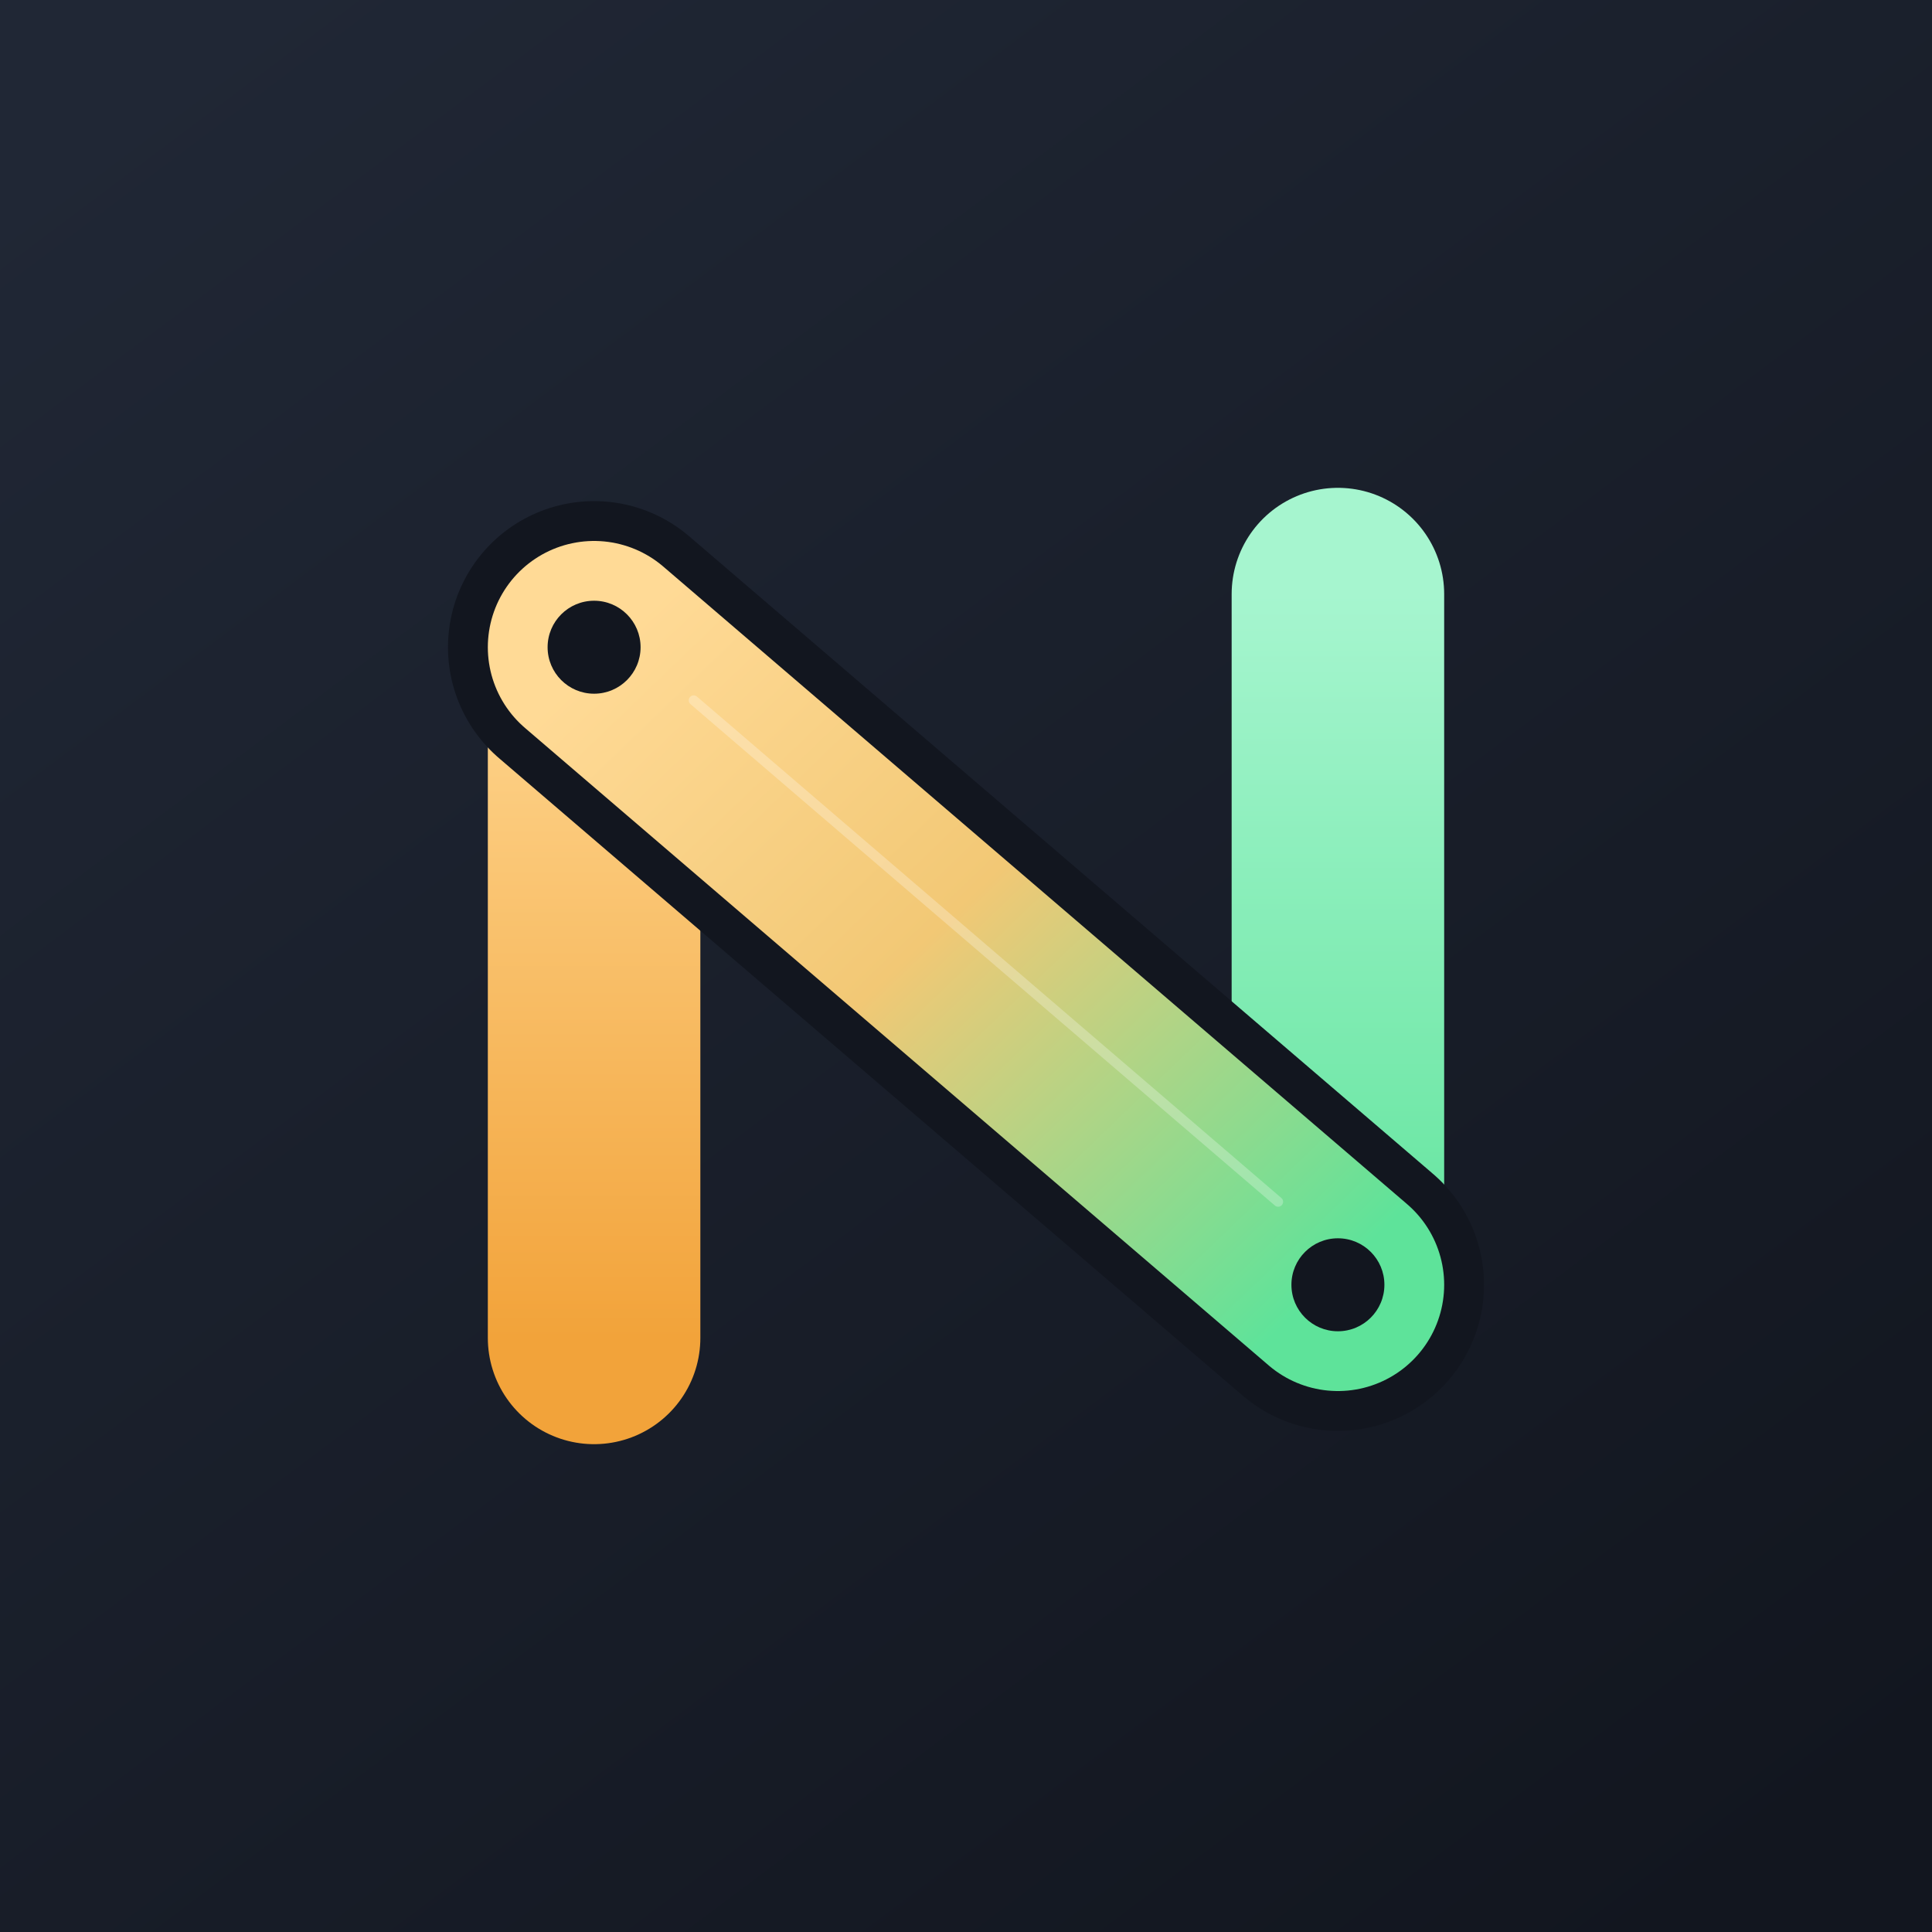
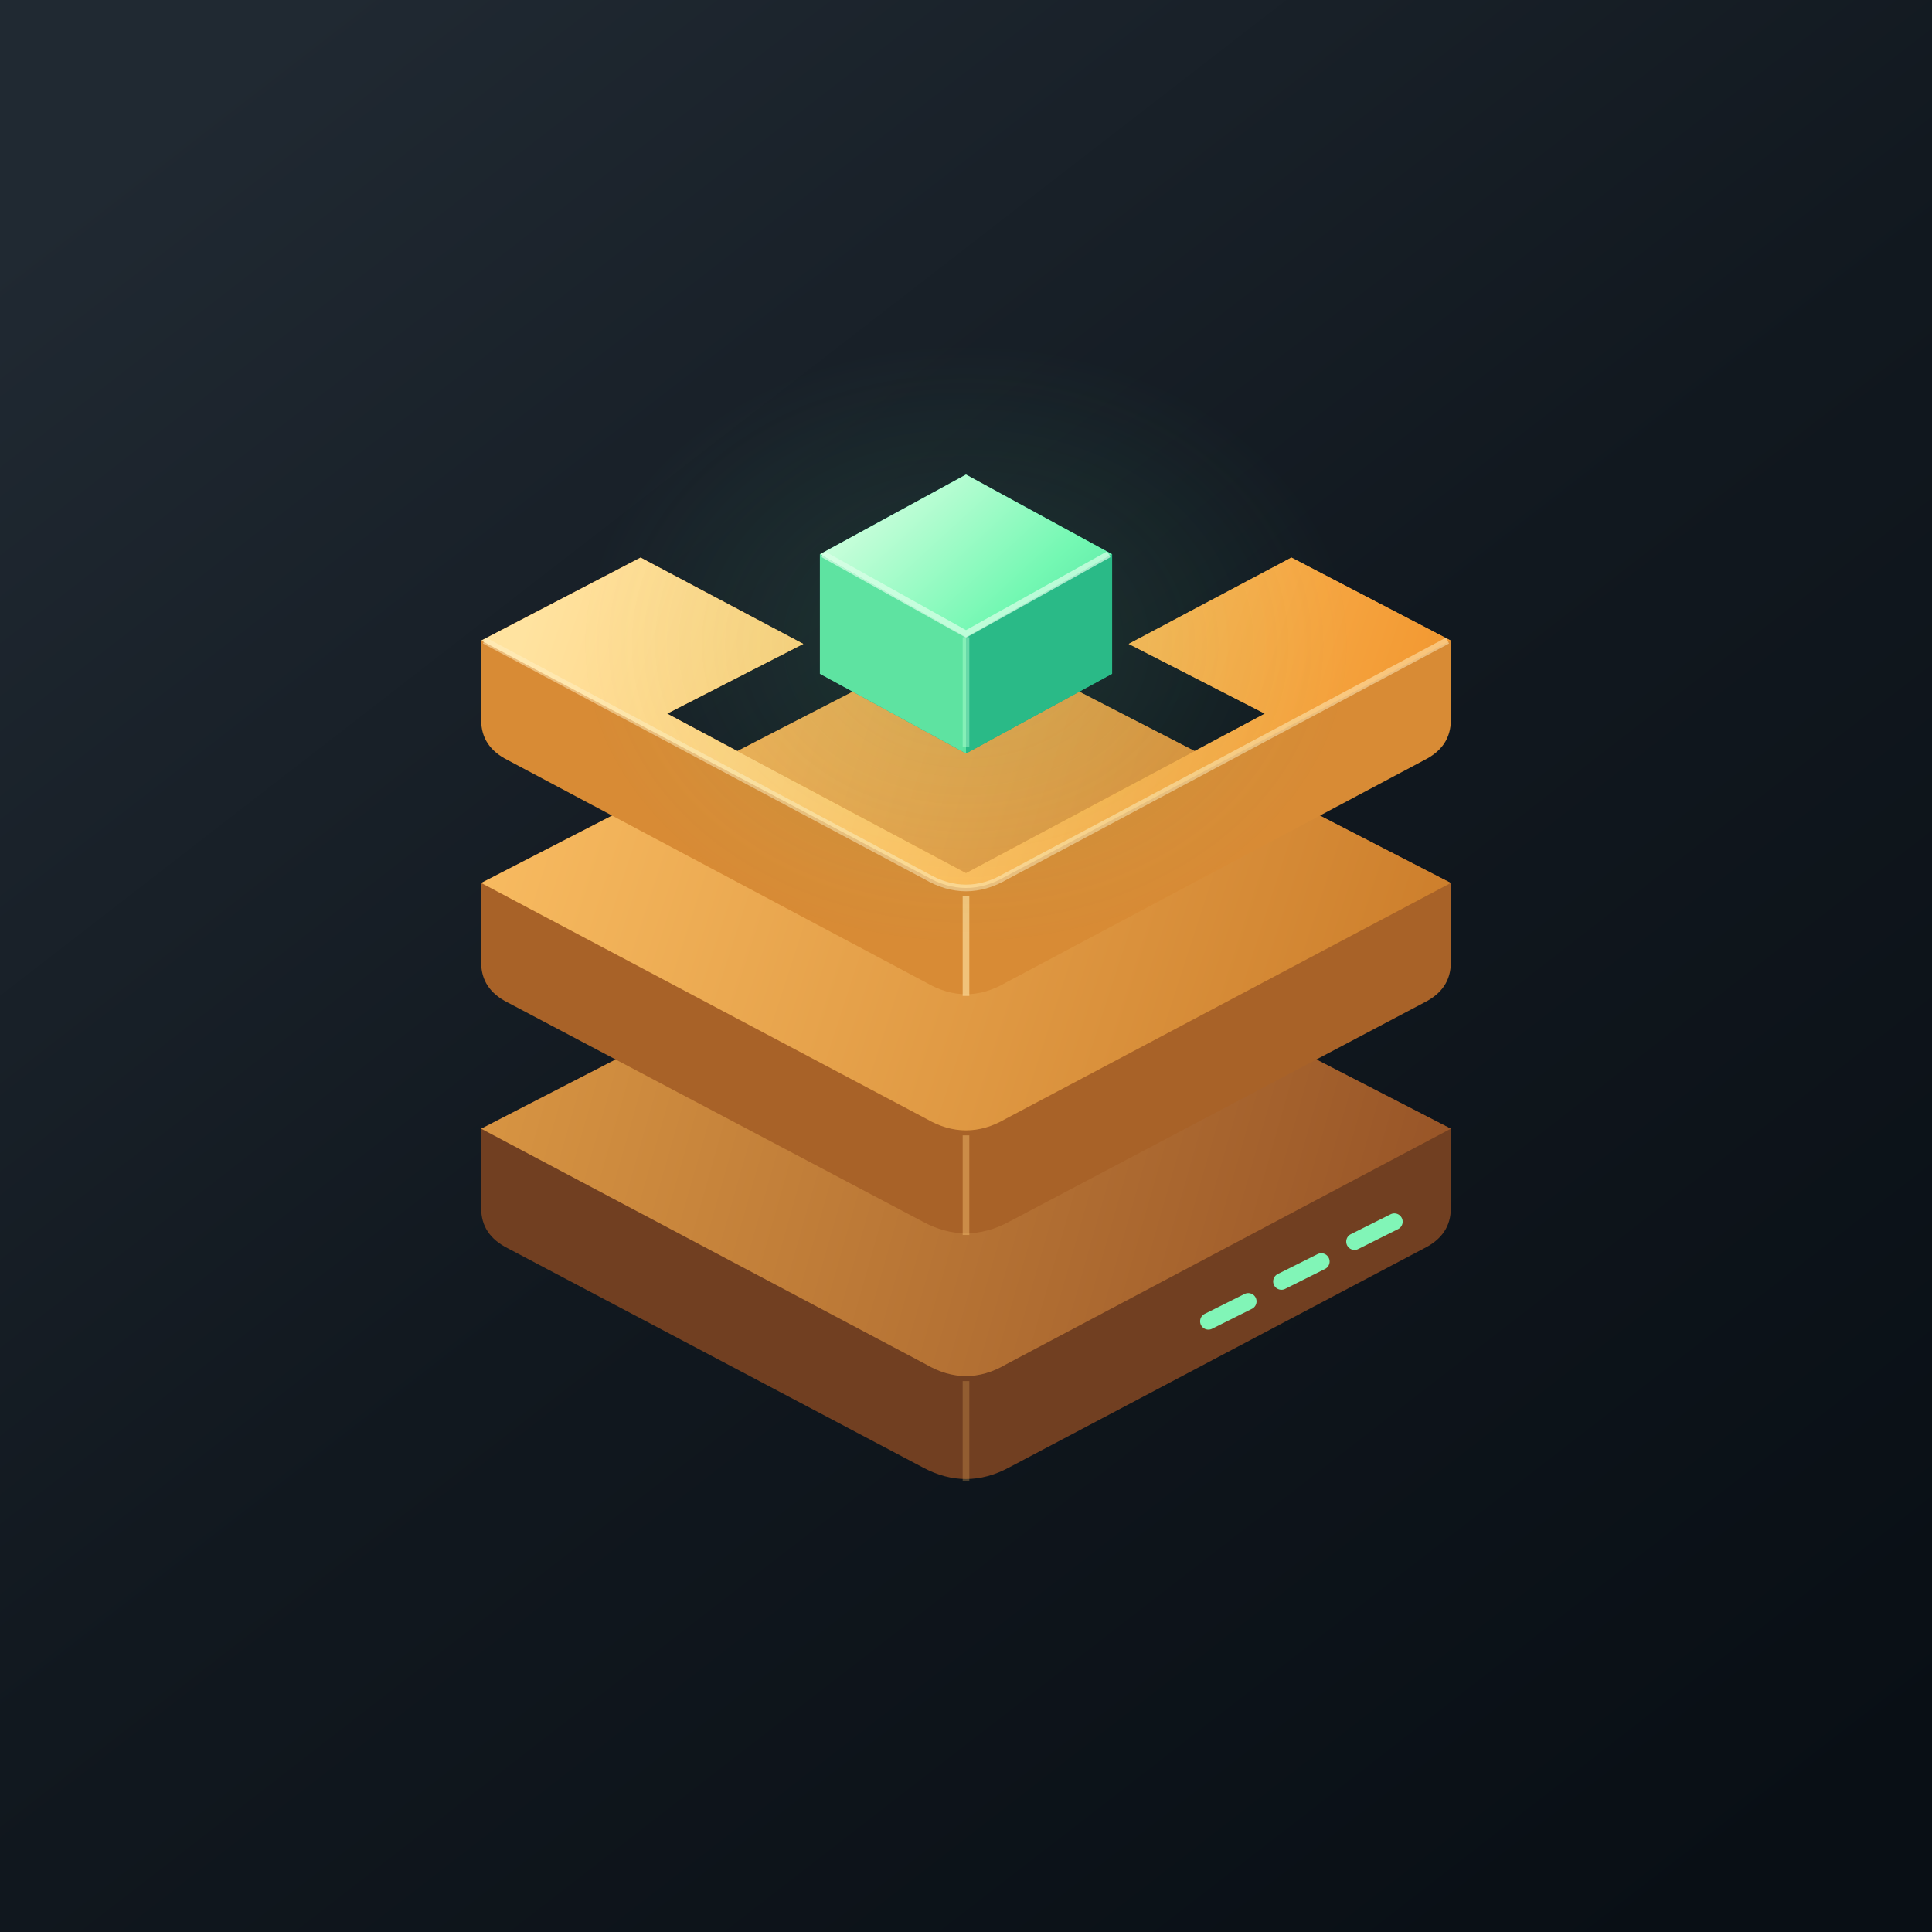
- <svg xmlns="http://www.w3.org/2000/svg" width="512" height="512" viewBox="0 0 512 512" fill="none" role="img" aria-labelledby="nichedb-title nichedb-desc">
+ <svg xmlns="http://www.w3.org/2000/svg" width="512" height="512" viewBox="0 0 512 512" fill="none" role="img" aria-labelledby="title desc">
  <defs>
-     <linearGradient id="nichedb-surface" x1="64" y1="0" x2="448" y2="512" gradientUnits="userSpaceOnUse">
-       <stop stop-color="#202735" />
-       <stop offset="1" stop-color="#12161f" />
+     <linearGradient id="tile" x1="64" y1="16" x2="448" y2="512" gradientUnits="userSpaceOnUse">
+       <stop stop-color="#202932" />
+       <stop offset=".5" stop-color="#11181F" />
+       <stop offset="1" stop-color="#090F15" />
    </linearGradient>
-     <linearGradient id="nichedb-input" x1="144" y1="144" x2="144" y2="368" gradientUnits="userSpaceOnUse">
-       <stop stop-color="#ffda96" />
-       <stop offset="1" stop-color="#f2a33a" />
+     <linearGradient id="edge" x1="92" y1="24" x2="428" y2="492" gradientUnits="userSpaceOnUse">
+       <stop stop-color="#59636C" stop-opacity=".55" />
+       <stop offset=".48" stop-color="#26343C" stop-opacity=".1" />
+       <stop offset="1" stop-color="#5EE39A" stop-opacity=".22" />
    </linearGradient>
-     <linearGradient id="nichedb-bridge" x1="156" y1="152" x2="356" y2="360" gradientUnits="userSpaceOnUse">
-       <stop stop-color="#ffda96" />
-       <stop offset="0.45" stop-color="#f2c875" />
-       <stop offset="1" stop-color="#5ee39a" />
+     <linearGradient id="gold" x1="117" y1="172" x2="367" y2="256" gradientUnits="userSpaceOnUse">
+       <stop stop-color="#FFE3A0" />
+       <stop offset=".48" stop-color="#FFC365" />
+       <stop offset="1" stop-color="#F29932" />
    </linearGradient>
-     <linearGradient id="nichedb-output" x1="368" y1="144" x2="368" y2="368" gradientUnits="userSpaceOnUse">
-       <stop stop-color="#a6f5cf" />
-       <stop offset="1" stop-color="#5ee39a" />
+     <linearGradient id="middle" x1="108" y1="238" x2="398" y2="332" gradientUnits="userSpaceOnUse">
+       <stop stop-color="#F7BA60" />
+       <stop offset="1" stop-color="#C97927" />
    </linearGradient>
+     <linearGradient id="lower" x1="108" y1="314" x2="396" y2="396" gradientUnits="userSpaceOnUse">
+       <stop stop-color="#D79442" />
+       <stop offset="1" stop-color="#945126" />
+     </linearGradient>
+     <linearGradient id="core" x1="215" y1="120" x2="290" y2="202" gradientUnits="userSpaceOnUse">
+       <stop stop-color="#D4FFE0" />
+       <stop offset=".5" stop-color="#74F8B3" />
+       <stop offset="1" stop-color="#37CE94" />
+     </linearGradient>
+     <radialGradient id="aura" cx="0" cy="0" r="1" gradientTransform="translate(256 159) scale(116 91)" gradientUnits="userSpaceOnUse">
+       <stop stop-color="#5EE39A" stop-opacity=".13" />
+       <stop offset="1" stop-color="#5EE39A" stop-opacity="0" />
+     </radialGradient>
  </defs>
-   <rect id="nichedb-background" width="512" height="512" fill="url(#nichedb-surface)" />
-   <g id="nichedb-mark" transform="translate(30.72 30.72) scale(0.88)">
-     <path d="M144 368V160" stroke="url(#nichedb-input)" stroke-width="64" stroke-linecap="round" />
-     <path d="M368 144V352" stroke="url(#nichedb-output)" stroke-width="64" stroke-linecap="round" />
-     <path d="M144 160L368 352" stroke="#12161f" stroke-width="88" stroke-linecap="round" />
-     <path d="M144 160L368 352" stroke="url(#nichedb-bridge)" stroke-width="64" stroke-linecap="round" />
-     <path d="M174 176L350 327" stroke="#ffffff" stroke-opacity="0.26" stroke-width="3" stroke-linecap="round" />
-     <circle cx="144" cy="160" r="14" fill="#12161f" />
-     <circle cx="368" cy="352" r="14" fill="#12161f" />
+   <rect width="512" height="512" fill="url(#tile)" />
+   <g id="maskable-mark" transform="translate(30.72 30.72) scale(0.88)">
+     <g id="data-lower">
+       <path d="M110 305L244 236Q256 230 268 236L402 305V329Q402 337 394 341L269 407Q256 414 243 407L118 341Q110 337 110 329Z" fill="#713F21" />
+       <path d="M110 305L244 236Q256 230 268 236L402 305L268 376Q256 383 244 376Z" fill="url(#lower)" />
+       <path d="M256 381V411" stroke="#E0A658" stroke-opacity=".3" stroke-width="2" />
+     </g>
+     <g id="data-middle">
+       <path d="M110 231L244 162Q256 156 268 162L402 231V255Q402 263 394 267L269 333Q256 340 243 333L118 267Q110 263 110 255Z" fill="#A86228" />
+       <path d="M110 231L244 162Q256 156 268 162L402 231L268 302Q256 309 244 302Z" fill="url(#middle)" />
+       <path d="M256 307V337" stroke="#FFCC79" stroke-opacity=".4" stroke-width="2" />
+     </g>
+     <g id="data-upper">
+       <path d="M110 158L158 133L207 159L166 180L256 228L346 180L305 159L354 133L402 158V182Q402 190 394 194L268 261Q256 268 244 261L118 194Q110 190 110 182Z" fill="#D88B35" />
+       <path d="M110 158L158 133L207 159L166 180L256 228L346 180L305 159L354 133L402 158L268 229Q256 236 244 229Z" fill="url(#gold)" />
+       <path d="M111 158L244 229Q256 236 268 229L401 158" stroke="#FFF0C5" stroke-opacity=".5" stroke-width="2" />
+       <path d="M256 235V265" stroke="#FFE0A0" stroke-opacity=".65" stroke-width="2" />
+     </g>
+     <g id="agent-core">
+       <ellipse cx="256" cy="159" rx="116" ry="91" fill="url(#aura)" />
+       <path d="M212 132L256 108L300 132V168L256 192L212 168Z" fill="#229B74" />
+       <path d="M212 132L256 108L300 132L256 157Z" fill="url(#core)" />
+       <path d="M212 132L256 157V192L212 168Z" fill="#5EE3A1" />
+       <path d="M256 157L300 132V168L256 192Z" fill="#2ABA87" />
+       <path d="M213 132L256 156L299 132" stroke="#DCFFE8" stroke-opacity=".7" stroke-width="2" />
+       <path d="M256 157V190" stroke="#B5FFD3" stroke-opacity=".45" stroke-width="2" />
+     </g>
+     <g id="active-records">
+       <path d="M329 363L341 357M351 351L363 345M373 339L385 333" stroke="#81F5B7" stroke-width="5" stroke-linecap="round" />
+     </g>
  </g>
</svg>
